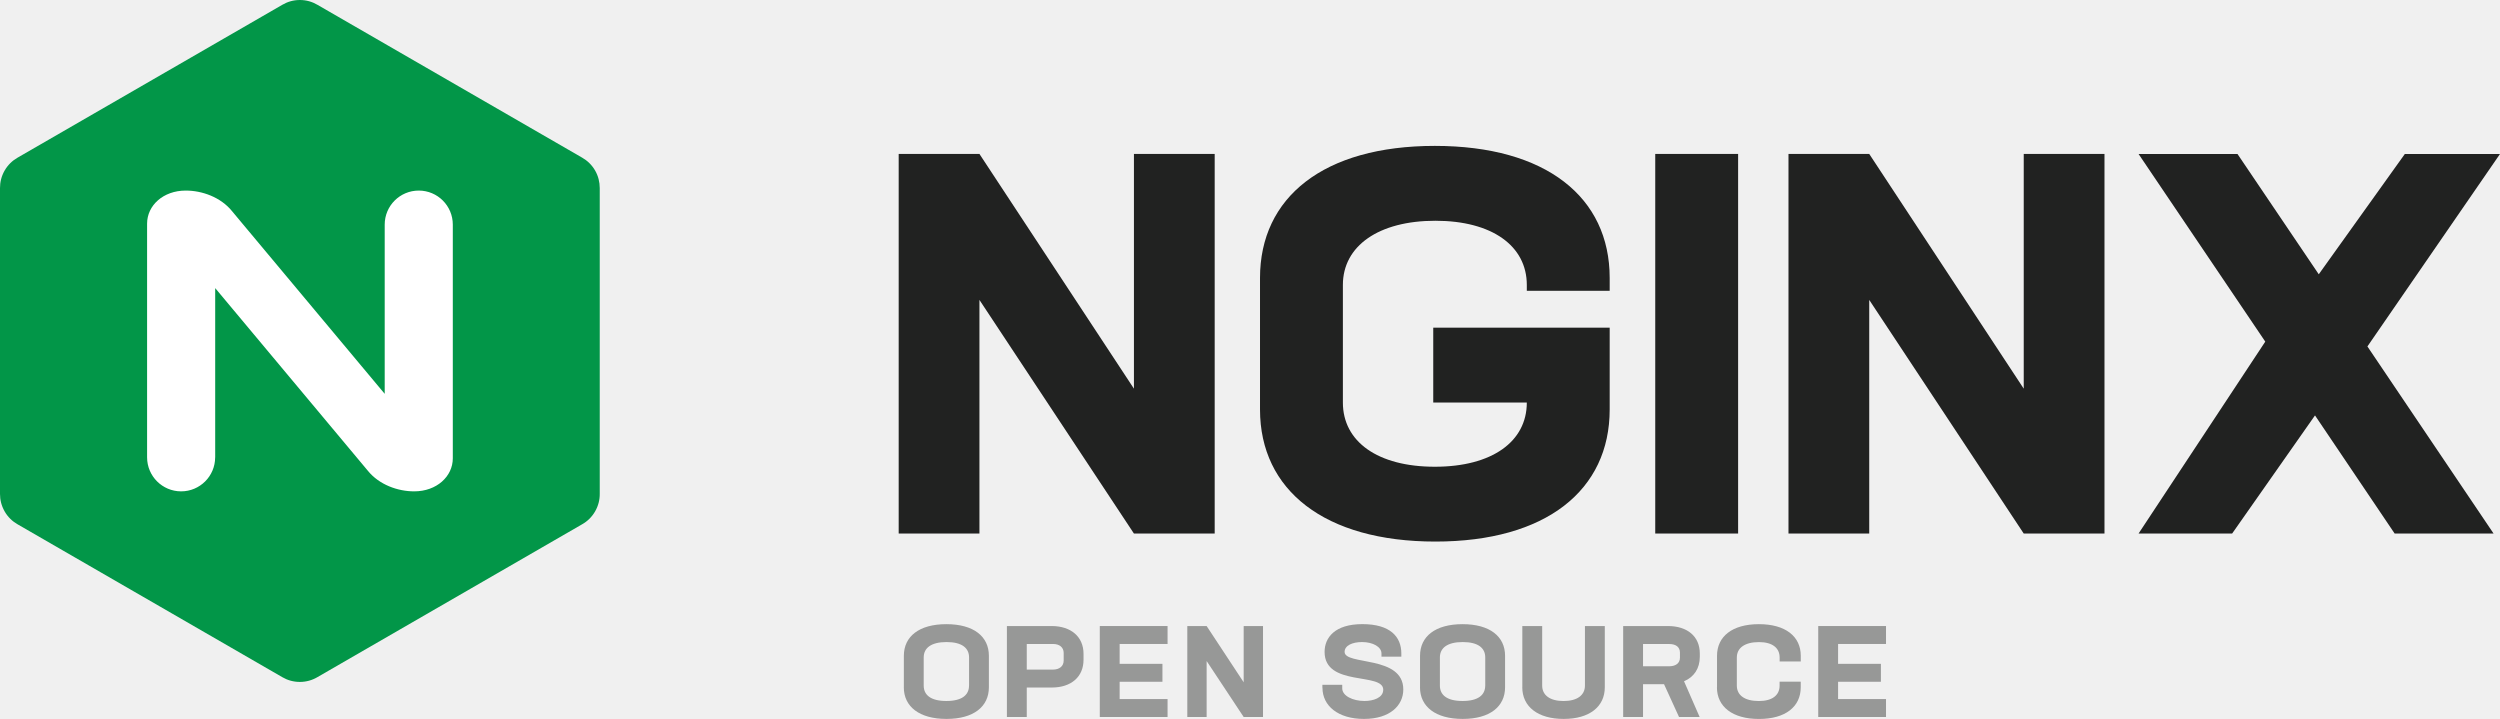
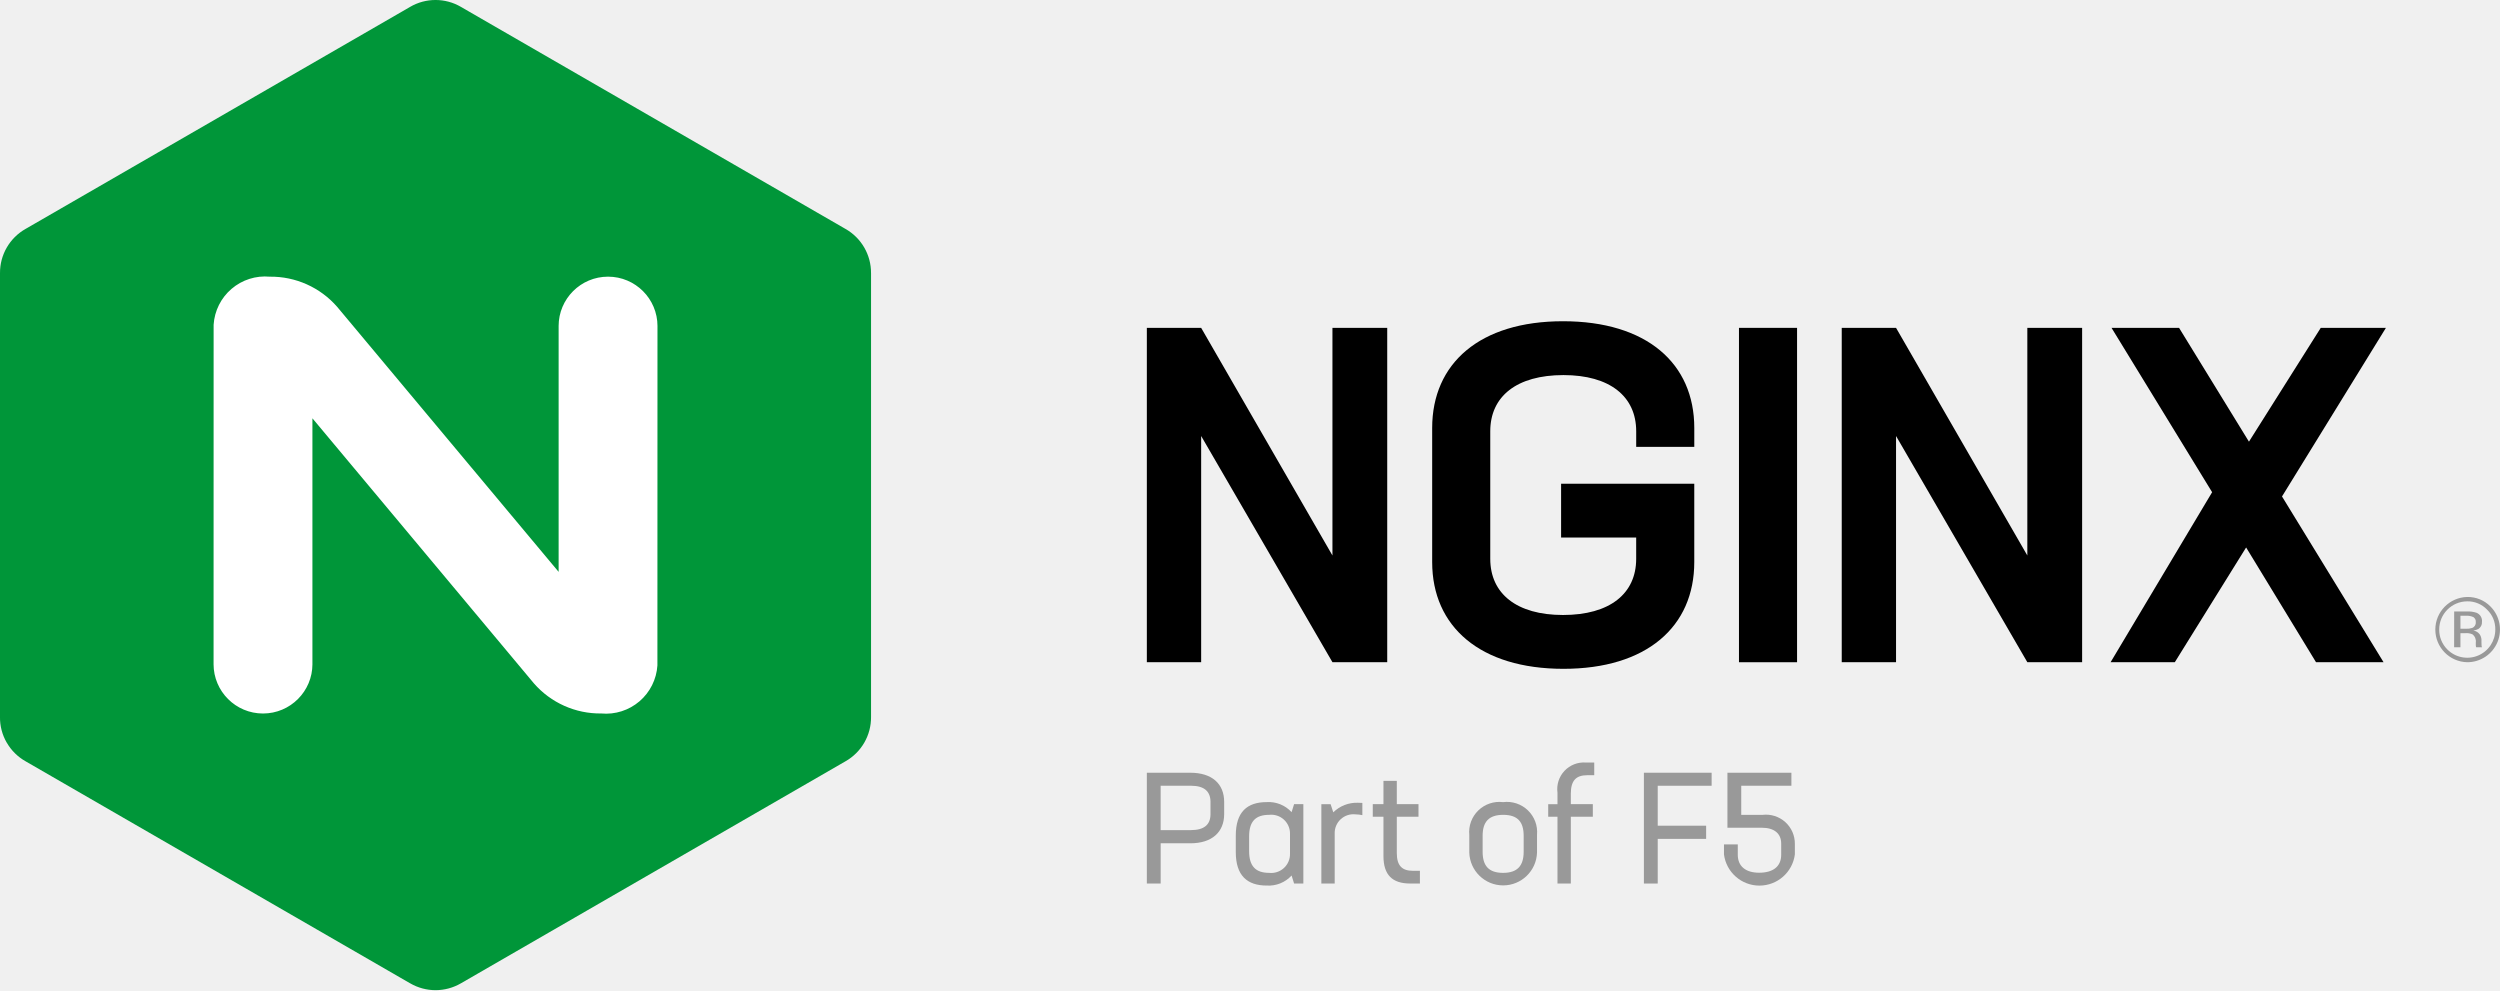
- <svg xmlns="http://www.w3.org/2000/svg" id="art" version="1.1" viewBox="0 0 624.44 179.58">
+ <svg xmlns="http://www.w3.org/2000/svg" id="Art" viewBox="0 0 150.888 59.762">
  <defs>
-     <style>
-       .st0 {
-         fill: #029648;
-       }
- 
-       .st1 {
-         isolation: isolate;
-       }
- 
-       .st2 {
-         fill: #212221;
-       }
- 
-       .st3 {
-         fill: #fff;
-       }
- 
-       .st4 {
-         fill: #979897;
-       }
-     </style>
+     <style>.cls-1{fill:#999;}.cls-2{fill:#009639;}.cls-3{fill:#fff;}</style>
  </defs>
-   <g>
-     <g class="st1">
-       <g class="st1">
-         <path class="st2" d="M303.4,38.45v94.82h-20.17l-38.59-58.36v58.36h-20.17V38.45h20.17l38.59,58.63v-58.63h20.17v0Z" />
-       </g>
-       <g class="st1">
-         <path class="st2" d="M381.36,72.64v-1.47c0-9.75-8.68-16.03-22.84-16.03s-23.1,6.28-23.1,16.03v29.38c0,9.75,8.68,16.03,22.97,16.03s22.97-6.28,22.97-16.03h-23.37v-18.7h44.07v20.43c0,20.17-15.89,32.99-43.54,32.99s-43.8-12.82-43.8-32.99v-32.85c0-20.17,15.89-32.99,43.67-32.99s43.67,12.82,43.67,32.99v3.21h-20.7 0Z" />
-       </g>
-       <g class="st1">
-         <path class="st2" d="M413.44,38.45h20.7v94.82h-20.7s0-94.82,0-94.82Z" />
-       </g>
-       <g class="st1">
-         <path class="st2" d="M525.65,38.45v94.82h-20.17l-38.59-58.36v58.36h-20.17V38.45h20.17l38.59,58.63v-58.63h20.17v0Z" />
-       </g>
-       <g class="st1">
-         <path class="st2" d="M591.32,86.53l31.52,46.74h-24.71l-19.9-29.51-20.7,29.51h-23.37l31.65-47.94-31.65-46.87h24.71l20.3,30.05,21.5-30.05h23.77l-33.12,48.08v-.01Z" />
-       </g>
-     </g>
-     <g class="st1">
-       <g class="st1">
-         <path class="st4" d="M225.76,171.67v-7.87c0-4.83,3.81-7.9,10.62-7.9s10.62,3.07,10.62,7.9v7.87c0,4.83-3.81,7.9-10.59,7.9s-10.66-3.07-10.66-7.9l.01-0ZM242.05,171.25v-7.04c0-2.34-1.76-3.84-5.63-3.84s-5.7,1.5-5.7,3.84v7.04c0,2.34,1.76,3.84,5.66,3.84s5.66-1.5,5.66-3.84h.01Z" />
-       </g>
-       <g class="st1">
-         <path class="st4" d="M270.64,163.32v1.47c0,4.26-3.07,6.94-7.94,6.94h-6.24v7.36h-4.96v-22.72h11.17c4.86,0,7.97,2.69,7.97,6.94l-0.0.01ZM265.68,163.09c0-1.38-1.02-2.24-2.66-2.24h-6.56v6.4h6.53c1.63,0,2.69-.86,2.69-2.24v-1.92 0Z" />
-         <path class="st4" d="M279.66,160.85v4.96h10.69v4.48h-10.69v4.32h11.97v4.48h-16.93v-22.72h16.93v4.48h-11.97Z" />
-       </g>
-       <g class="st1">
-         <path class="st4" d="M315.47,156.37v22.72h-4.83l-9.25-13.98v13.98h-4.83v-22.72h4.83l9.25,14.05v-14.05h4.83Z" />
-       </g>
-       <g class="st1">
-         <path class="st4" d="M330.3,171.79v-.74h4.96v.9c0,1.82,2.59,3.14,5.57,3.14,2.14,0,4.67-.77,4.67-2.82,0-4.42-14.65-.64-14.65-9.44,0-3.52,2.5-6.94,9.44-6.94s9.73,3.14,9.73,7.33v.8h-4.96v-.8c0-1.63-2.11-2.85-4.86-2.85-2.4,0-4.35.86-4.35,2.46,0,3.42,14.66.77,14.66,9.38,0,4-3.33,7.36-9.82,7.36s-10.37-3.29-10.37-7.78l-.02 0Z" />
-       </g>
-       <g class="st1">
-         <path class="st4" d="M354.69,171.67v-7.87c0-4.83,3.81-7.9,10.62-7.9s10.62,3.07,10.62,7.9v7.87c0,4.83-3.81,7.9-10.59,7.9s-10.66-3.07-10.66-7.9l.01-0ZM370.98,171.25v-7.04c0-2.34-1.76-3.84-5.63-3.84s-5.7,1.5-5.7,3.84v7.04c0,2.34,1.76,3.84,5.66,3.84s5.66-1.5,5.66-3.84h.01Z" />
-       </g>
-       <g class="st1">
-         <path class="st4" d="M380.24,171.67v-15.29h4.96v14.88c0,2.34,1.89,3.84,5.34,3.84s5.34-1.5,5.34-3.84v-14.88h4.96v15.29c0,4.83-3.81,7.9-10.27,7.9s-10.34-3.07-10.34-7.9l.01-0Z" />
-       </g>
-       <g class="st1">
-         <path class="st4" d="M420.63,170.16l3.9,8.93h-5.15l-3.74-8.19h-5.25v8.19h-4.96v-22.72h11.17c4.86,0,7.97,2.59,7.97,6.85v.83c0,2.91-1.44,5.06-3.94,6.11h-0ZM410.39,166.42h6.53c1.63,0,2.69-.77,2.69-2.14v-1.28c0-1.38-1.02-2.14-2.66-2.14h-6.56v5.57-.01Z" />
-       </g>
-       <g class="st1">
-         <path class="st4" d="M428.87,171.67v-7.87c0-4.83,3.81-7.9,10.46-7.9,6.65,0,10.46,3.07,10.46,7.9v1.41h-5.28v-.99c0-2.34-1.76-3.84-5.15-3.84-3.62,0-5.54,1.5-5.54,3.84v7.04c0,2.34,1.89,3.84,5.5,3.84,3.42,0,5.18-1.5,5.18-3.84v-.99h5.28v1.41c0,4.83-3.81,7.9-10.43,7.9s-10.5-3.07-10.5-7.9l.02-.01Z" />
-       </g>
-       <g class="st1">
-         <path class="st4" d="M459.11,160.85v4.96h10.69v4.48h-10.69v4.32h11.97v4.48h-16.93v-22.72h16.93v4.48h-11.97Z" />
-       </g>
-     </g>
-   </g>
-   <g>
-     <path class="st0" d="M1.16,127.75c.8,1.39,1.93,2.47,3.23,3.21l66.12,38.18h0c1.29.76,2.79,1.19,4.39,1.19s3.11-.44,4.39-1.2l66.12-38.18c1.3-.73,2.43-1.82,3.23-3.21s1.18-2.91,1.16-4.4V46.99h0c0-1.5-.36-3.02-1.16-4.4-.8-1.39-1.93-2.47-3.23-3.21L79.29,1.2h0c-1.29-.76-2.79-1.2-4.39-1.2s-3.1.44-4.39,1.2h0L4.39,39.38c-1.3.74-2.43,1.82-3.23,3.21S-.01,45.5 0,46.99H0v76.35c-.01,1.5.36,3.01,1.16,4.4" />
-     <path class="st3" d="M53.74,114.23c0,4.7-3.81,8.5-8.5,8.5s-8.5-3.81-8.5-8.5h0v-58.37c0-4.52,4-8.26,9.66-8.26,4.05,0,8.73,1.63,11.59,5.18l2.57,3.08,35.53,42.51v-42.27h0c0-4.7,3.81-8.5,8.51-8.5s8.5,3.81,8.5,8.5h0v58.37c0,4.52-4.01,8.26-9.66,8.26-4.05,0-8.73-1.63-11.59-5.18l-38.1-45.59v42.28h-.01l-0-.01Z" />
-   </g>
+   <path class="cls-1" d="M113.572,49.54H112.291V47.783h3.027v-.786h-3.861v3.32h2.077c.74,0,1.168.342,1.168.959v.674c0,.693-.474,1.082-1.329,1.082-.816,0-1.291-.389-1.291-1.082v-.626h-.833v.607a2.157,2.157,0,0,0,4.278,0V51.294a1.746,1.746,0,0,0-1.954-1.754" transform="translate(-7.19784 -0.35892)" />
+   <polygon class="cls-1" points="103.306 47.424 103.306 46.638 99.218 46.638 99.218 53.326 100.052 53.326 100.052 50.631 102.974 50.631 102.974 49.835 100.052 49.835 100.052 47.424 103.306 47.424" />
+   <path class="cls-1" d="M103,47.148h.418v-.767h-.512a1.609,1.609,0,0,0-1.706,1.821v.693h-.56v.758h.56v4.032h.805V49.652h1.328v-.758h-1.328v-.627c0-.798.313-1.12.996-1.12" transform="translate(-7.19784 -0.35892)" />
+   <path class="cls-1" d="M92.479,52.917c-.655,0-.977-.304-.977-1.072V49.652h1.309v-.758H91.502V47.49h-.805v1.404h-.645v.758h.645V52.025c0,1.148.54,1.659,1.612,1.659h.588v-.767Z" transform="translate(-7.19784 -0.35892)" />
+   <path class="cls-1" d="M89.148,48.809a2.025,2.025,0,0,0-1.48.578l-.161-.492h-.559v4.79h.805V50.668a1.133,1.133,0,0,1,1.262-1.158,1.984,1.984,0,0,1,.408.048v-.739a2.716,2.716,0,0,0-.275-.01" transform="translate(-7.19784 -0.35892)" />
+   <path class="cls-1" d="M97.916,48.771a1.824,1.824,0,0,0-2.039,1.982v1.063a2.045,2.045,0,0,0,4.088,0V50.753A1.826,1.826,0,0,0,97.916,48.771Zm1.243,2.998c0,.845-.38,1.272-1.243,1.272-.864,0-1.234-.427-1.234-1.272v-.968c0-.845.38-1.262,1.243-1.262.864,0,1.234.418,1.234,1.262Z" transform="translate(-7.19784 -0.35892)" />
+   <path class="cls-1" d="M85.303,48.894l-.151.483a1.873,1.873,0,0,0-1.5-.607c-1.177,0-1.868.588-1.868,2.02v.997c0,1.423.692,2.02,1.868,2.02a1.874,1.874,0,0,0,1.5-.606l.151.483h.559v-4.79Zm-1.509,4.146c-.807,0-1.205-.399-1.205-1.309v-.892c0-.911.399-1.3,1.205-1.3a1.131,1.131,0,0,1,1.262,1.148v1.196a1.137,1.137,0,0,1-1.262,1.158" transform="translate(-7.19784 -0.35892)" />
+   <path class="cls-1" d="M79.034,46.997H76.416v6.688h.834V51.256h1.794c1.3,0,2.039-.673,2.039-1.764v-.731c0-1.101-.739-1.764-2.049-1.764M80.258,49.492c0,.636-.38.968-1.177.968H77.249V47.783H79.091c.788,0,1.167.342,1.167.978Z" transform="translate(-7.19784 -0.35892)" />
+   <path class="cls-2" d="M7.606,45.181a3.019,3.019,0,0,0,1.134,1.125L31.942,59.702l.001-.001a3.044,3.044,0,0,0,3.084,0L58.229,46.306a3.043,3.043,0,0,0,1.541-2.67V16.846l-.001-.001a3.044,3.044,0,0,0-1.542-2.67L35.025.779V.778a3.04,3.04,0,0,0-3.082,0V.779L8.741,14.175a3.042,3.042,0,0,0-1.543,2.67l-.001.001V43.637a3.025,3.025,0,0,0,.407,1.545" transform="translate(-7.19784 -0.35892)" />
+   <path class="cls-3" d="M26.055,40.439a2.984,2.984,0,0,1-5.968,0l.001.001.003-20.483a3.111,3.111,0,0,1,3.388-2.899,5.306,5.306,0,0,1,4.067,1.819l.902,1.079L40.914,34.874V20.041h-.001a2.984,2.984,0,1,1,5.968,0h-.001L46.876,40.522a3.111,3.111,0,0,1-3.388,2.899,5.303,5.303,0,0,1-4.067-1.819L26.054,25.606V40.44Z" transform="translate(-7.19784 -0.35892)" />
+   <polygon points="144.002 19.788 140.069 19.788 135.736 26.657 131.518 19.788 127.442 19.788 133.513 29.707 127.385 39.968 131.261 39.968 135.565 33.042 139.784 39.968 143.86 39.968 137.731 29.964 144.002 19.788" />
+   <polygon points="122.36 19.788 122.36 33.527 114.436 19.788 111.158 19.788 111.158 39.968 114.436 39.968 114.436 26.315 122.36 39.968 125.667 39.968 125.667 19.788 122.36 19.788" />
+   <rect x="104.956" y="19.788" width="3.506" height="20.181" />
+   <path d="M109.457,27.329V26.189c0-3.905-2.879-6.442-7.924-6.442-5.017,0-7.896,2.537-7.896,6.442v8.095c0,3.905,2.907,6.442,7.924,6.442s7.895-2.537,7.895-6.442V29.553h-8.038v3.249h4.532v1.283c0,2.11-1.596,3.392-4.418,3.392-2.793,0-4.389-1.283-4.389-3.392V26.389c0-2.109,1.596-3.392,4.418-3.392,2.794,0,4.39,1.283,4.39,3.392v.941Z" transform="translate(-7.19784 -0.35892)" />
+   <polygon points="80.42 19.788 80.42 33.527 72.496 19.788 69.218 19.788 69.218 39.968 72.496 39.968 72.496 26.315 80.42 39.968 83.726 39.968 83.726 19.788 80.42 19.788" />
+   <path class="cls-1" d="M155.317,39.423h.381v-.849h.302a.86.86,0,0,1,.424.071.531.531,0,0,1,.201.494v.174l.009.065a.131.131,0,0,1,.006.027c.002.011.003.014.009.018h.353l-.013-.024a.248.248,0,0,1-.017-.11c-.005-.061-.005-.113-.005-.161v-.161a.616.616,0,0,0-.118-.337.549.549,0,0,0-.376-.211.929.929,0,0,0,.314-.102.47.47,0,0,0,.211-.428.531.531,0,0,0-.333-.548,1.659,1.659,0,0,0-.591-.077h-.754Zm1.084-1.164a.986.986,0,0,1-.363.048h-.34v-.786h.325a.959.959,0,0,1,.458.084.327.327,0,0,1,.143.315.333.333,0,0,1-.223.339m1.107-1.298a1.916,1.916,0,0,0-1.4-.572,1.97,1.97,0,0,0,0,3.939,1.973,1.973,0,0,0,1.4-3.367m-.2.195a1.613,1.613,0,0,1,.494,1.198,1.693,1.693,0,0,1-2.893,1.204,1.671,1.671,0,0,1-.492-1.204,1.698,1.698,0,0,1,1.691-1.701,1.615,1.615,0,0,1,1.2.503" transform="translate(-7.19784 -0.35892)" />
</svg>
